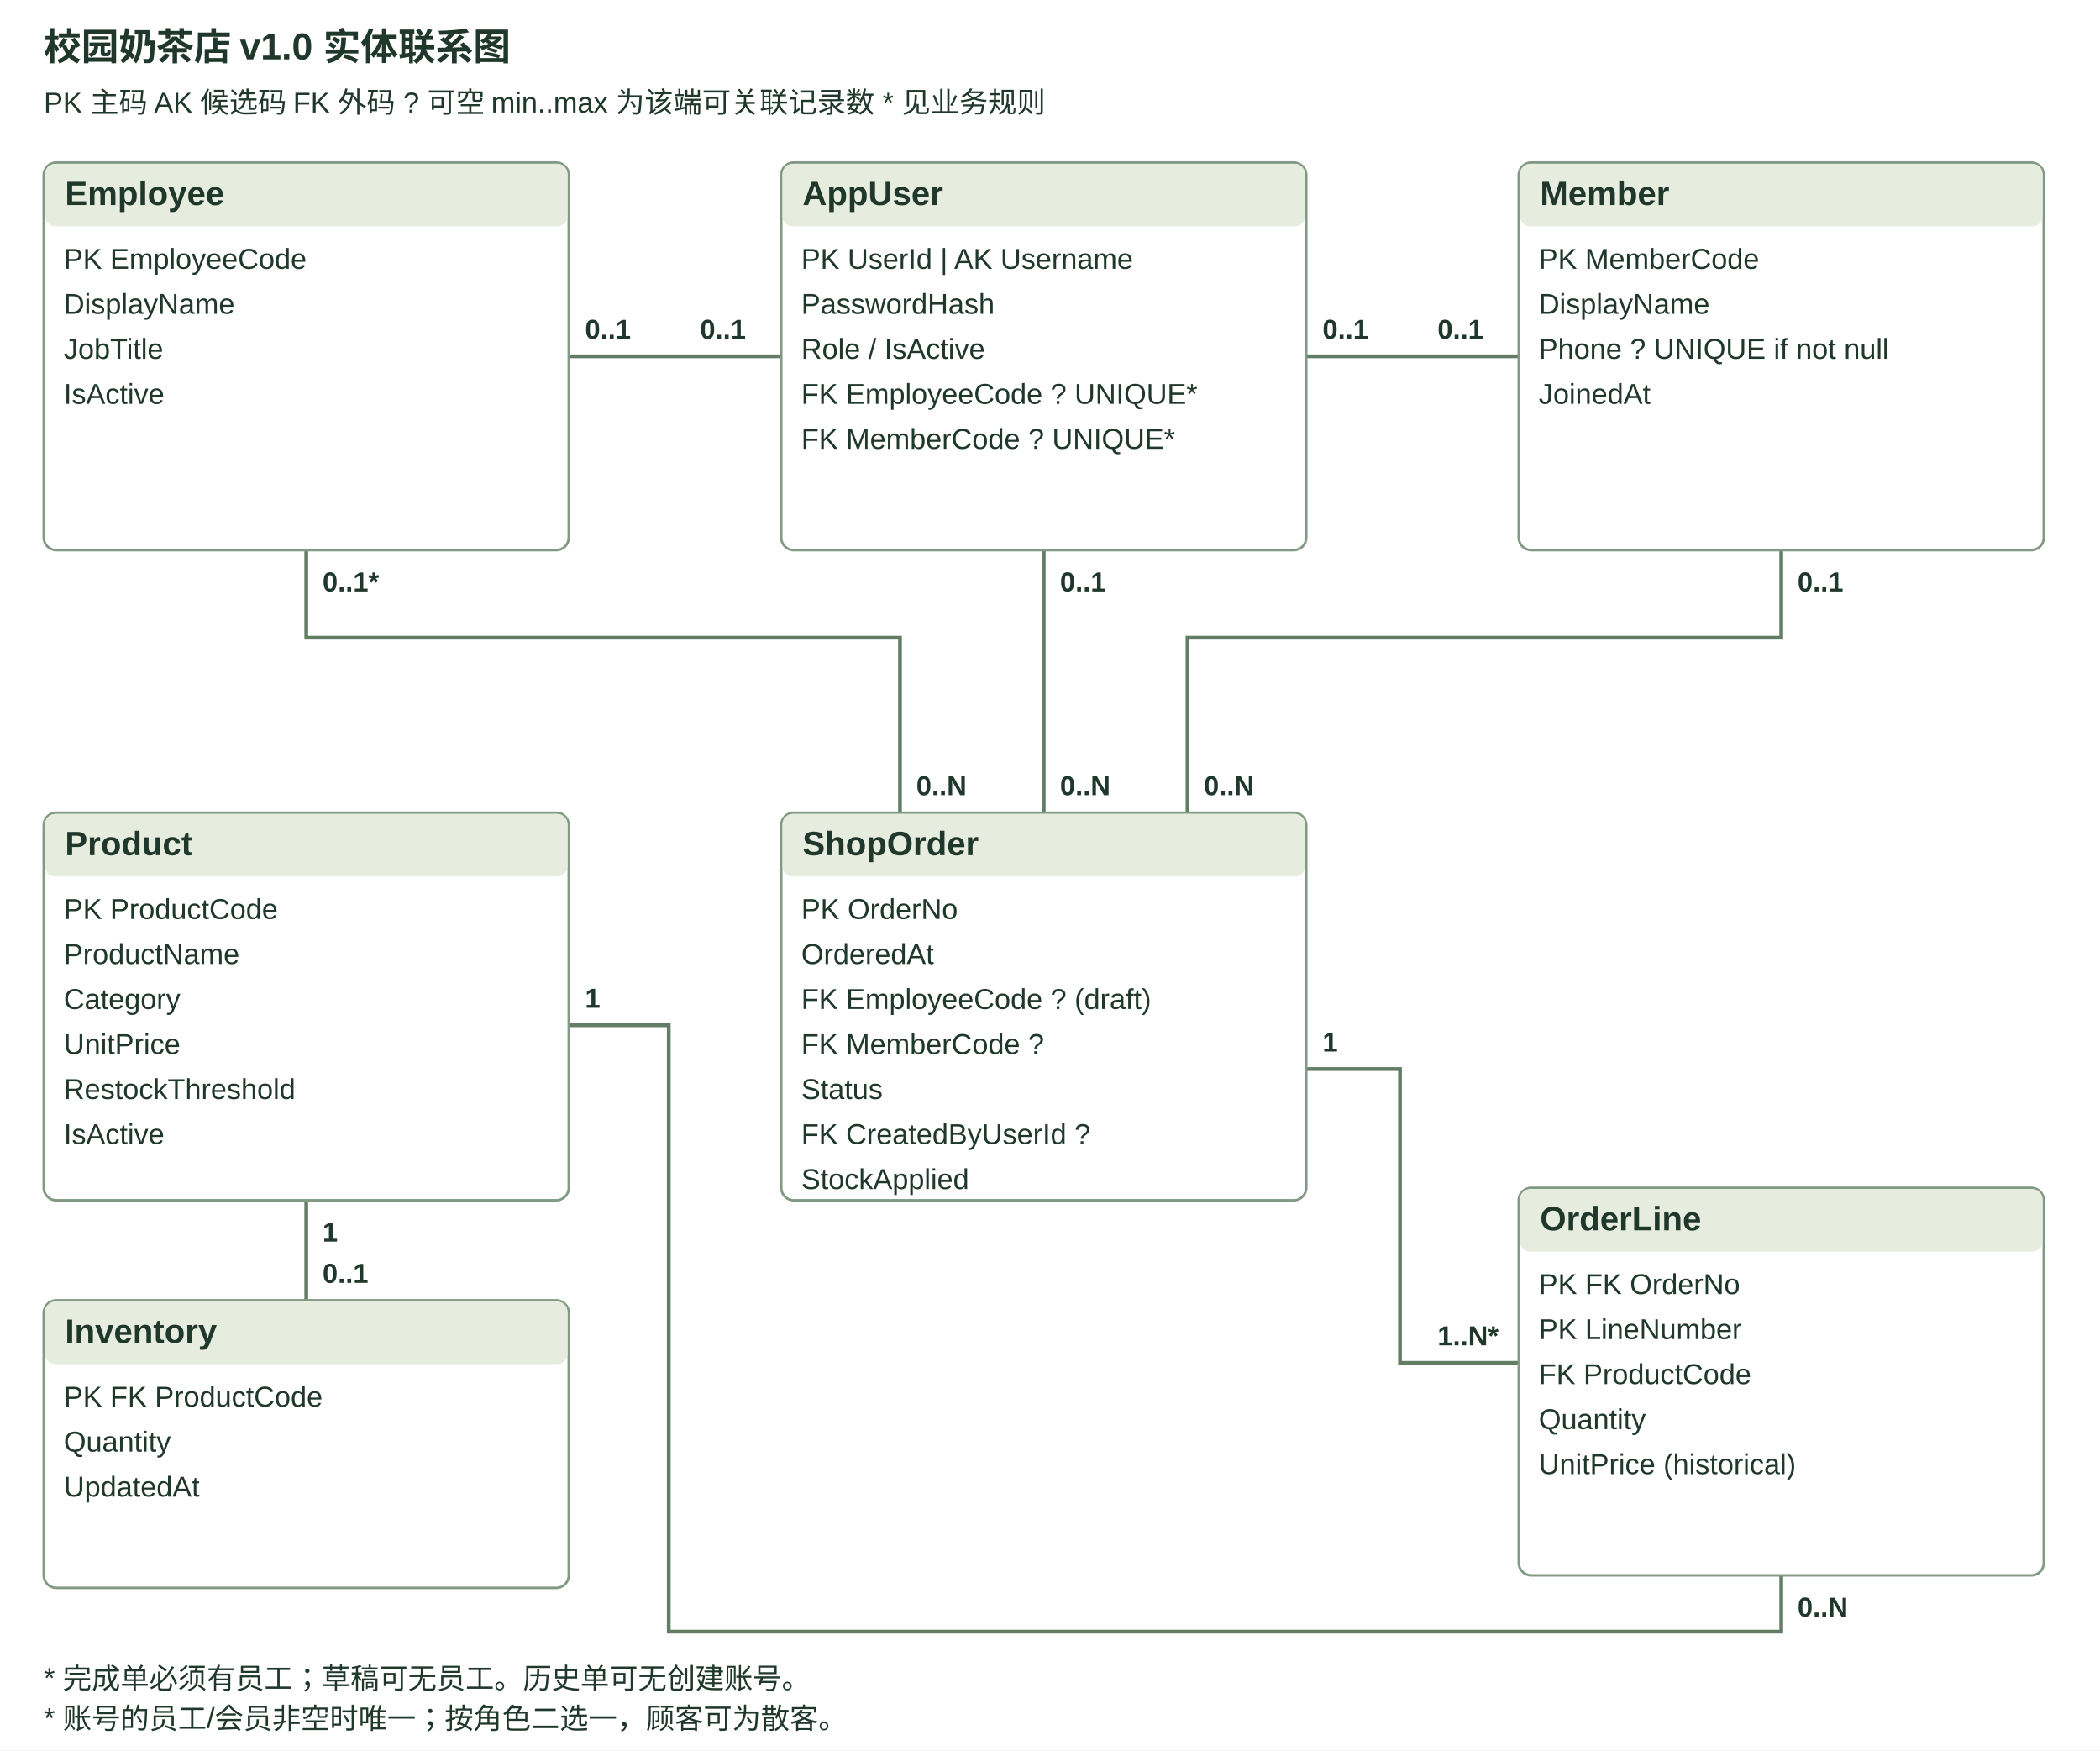
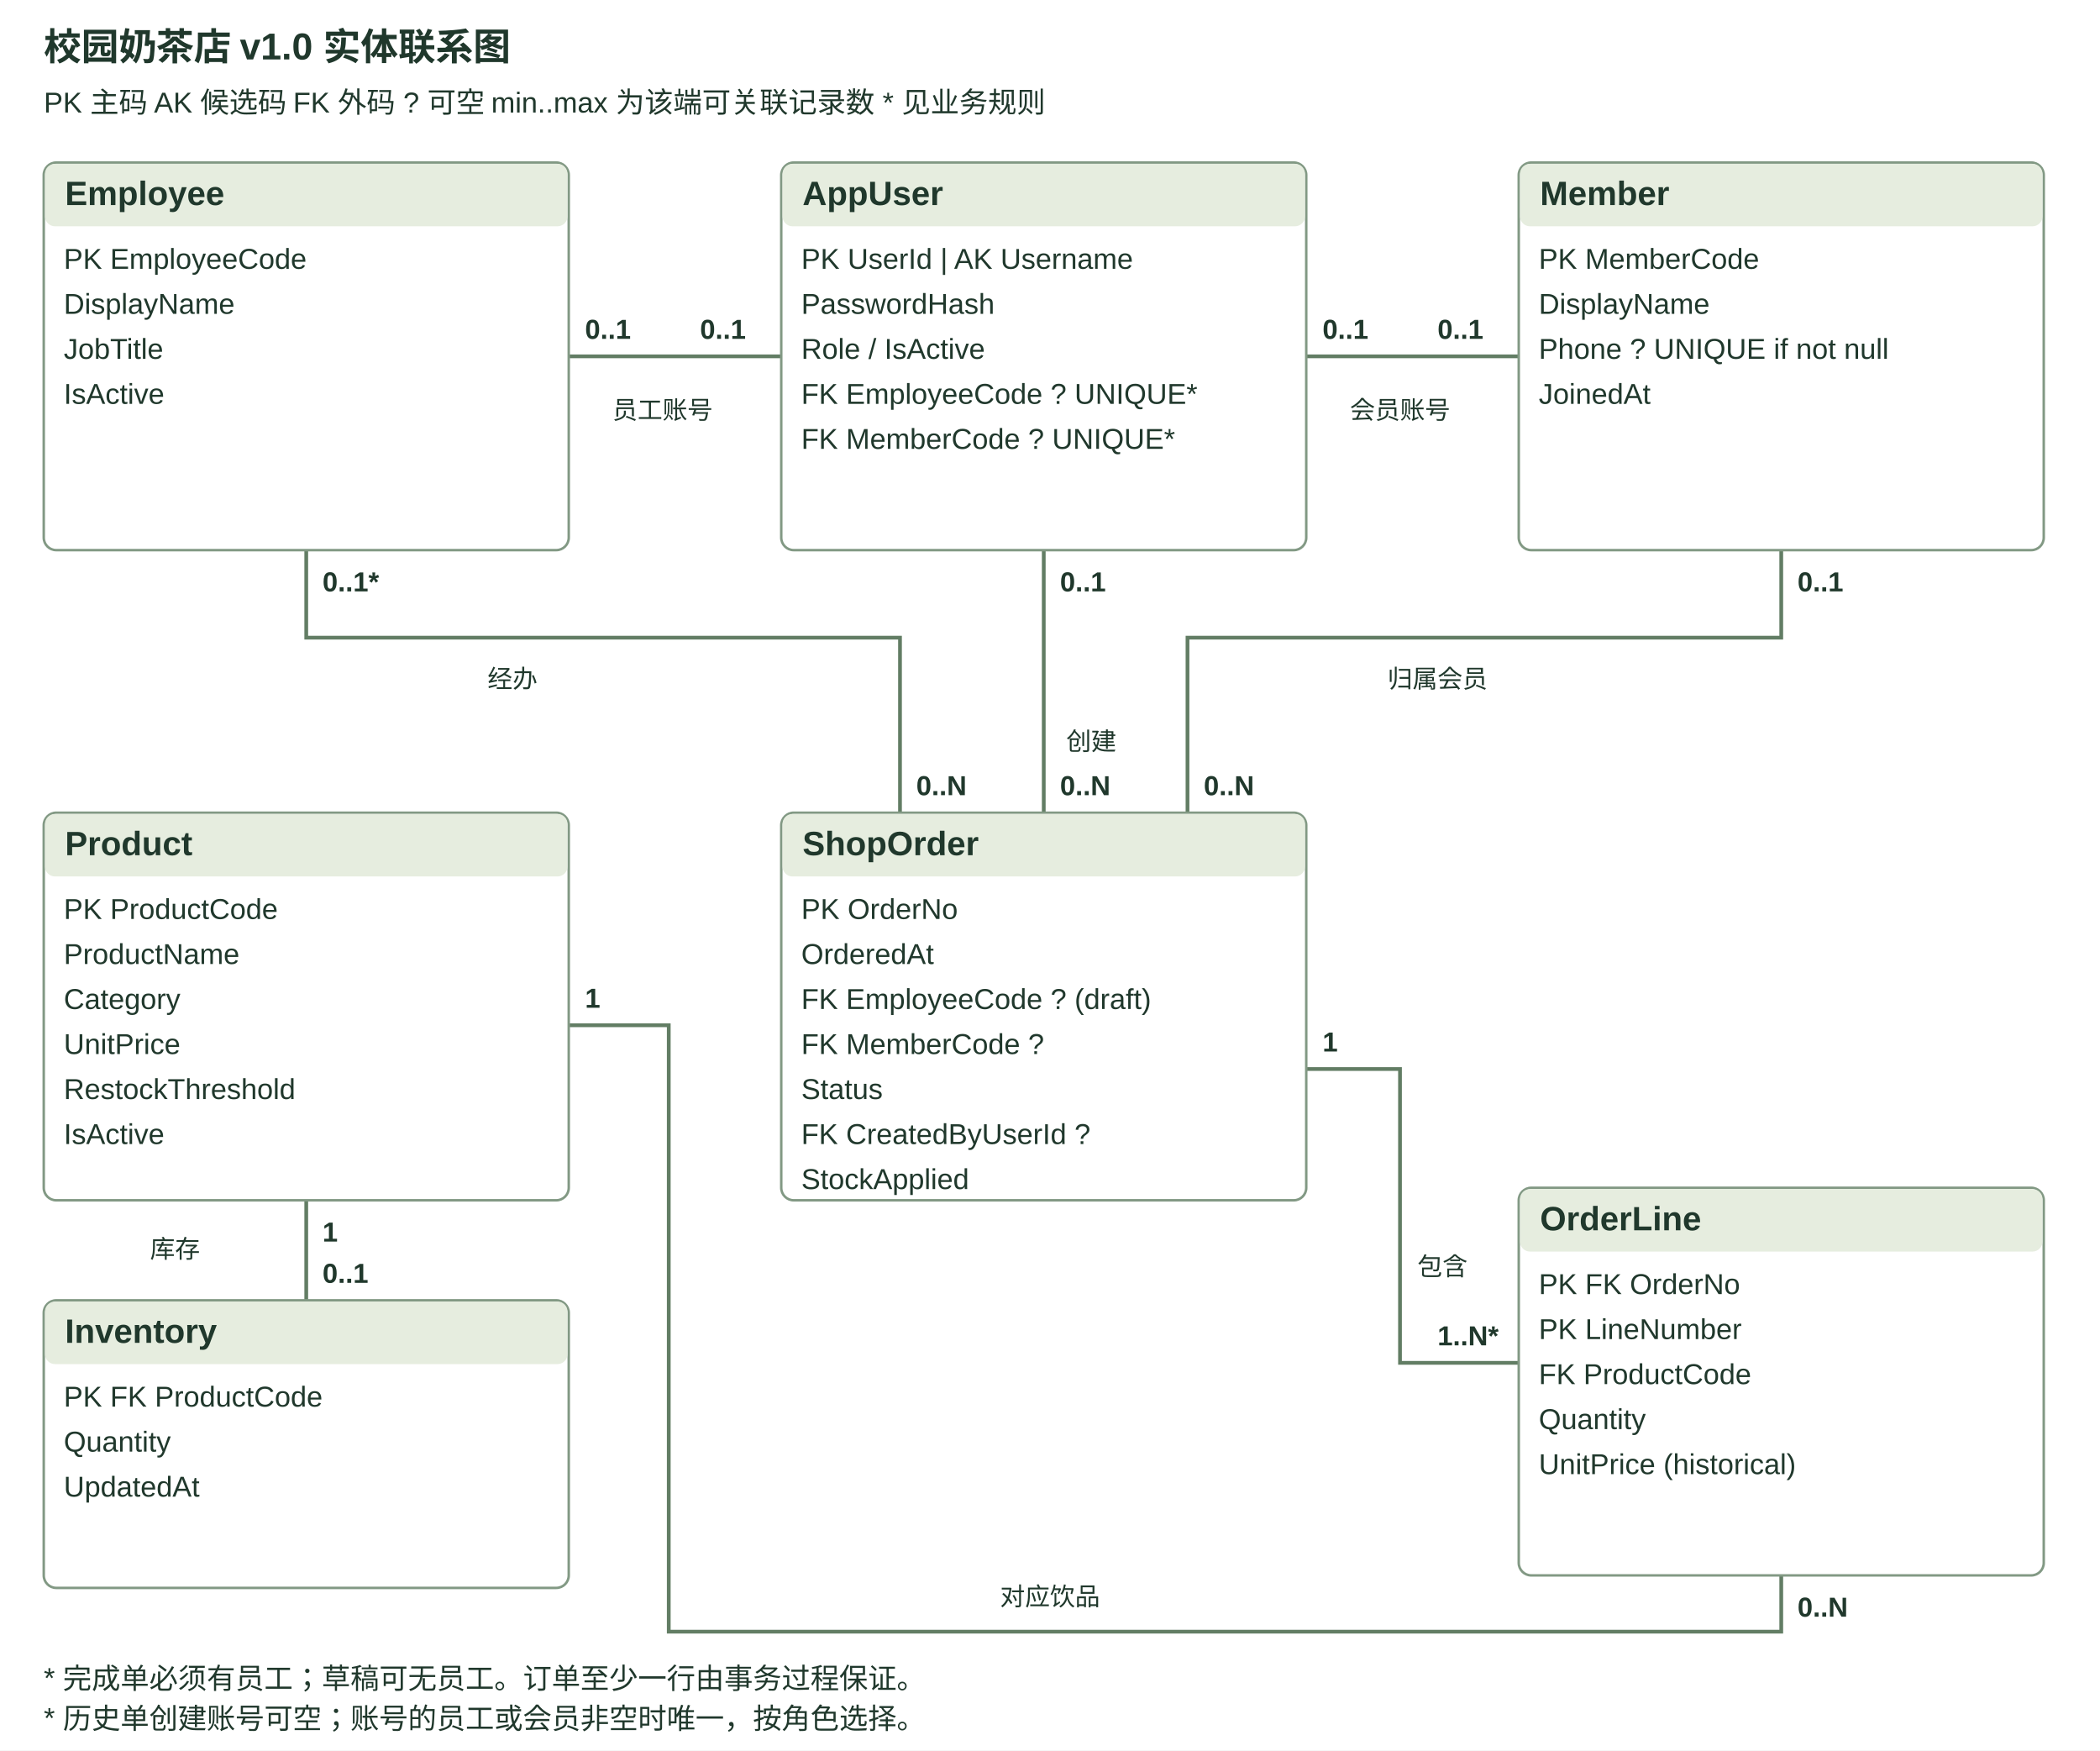
<svg xmlns="http://www.w3.org/2000/svg" width="1680" height="1400" viewBox="0 0 1680 1400">
  <style>text{font-family:Arial,"Microsoft YaHei",sans-serif;fill:#20382c;font-size:23px}.title{font-size:30px;font-weight:bold}.heading{font-size:27px;font-weight:bold}.card{fill:#fff;stroke:#829984;stroke-width:2}.label{font-size:22px;font-weight:bold;paint-order:stroke;stroke:white;stroke-width:8px;stroke-linejoin:round}</style>
  <rect width="1680" height="1400" fill="white" />
  <text x="35" y="48" class="title">校园奶茶店 v1.0 实体联系图</text>
  <text x="35" y="90">PK 主码   AK 候选码   FK 外码   ? 可空   min..max 为该端可关联记录数   * 见业务规则</text>
  <polyline points="455,285 625,285" fill="none" stroke="#627d64" stroke-width="3" />
  <text x="468" y="271" class="label">0..1</text>
  <text x="560" y="271" class="label">0..1</text>
+   <text x="490" y="335" style="font-size:20px">员工账号</text>
  <polyline points="1215,285 1045,285" fill="none" stroke="#627d64" stroke-width="3" />
  <text x="1150" y="271" class="label">0..1</text>
  <text x="1058" y="271" class="label">0..1</text>
+   <text x="1080" y="335" style="font-size:20px">会员账号</text>
  <polyline points="835,440 835,650" fill="none" stroke="#627d64" stroke-width="3" />
  <text x="848" y="473" class="label">0..1</text>
  <text x="848" y="636" class="label">0..N</text>
+   <text x="853" y="600" style="font-size:20px">创建</text>
  <polyline points="245,440 245,510 720,510 720,650" fill="none" stroke="#627d64" stroke-width="3" />
  <text x="258" y="473" class="label">0..1*</text>
  <text x="733" y="636" class="label">0..N</text>
+   <text x="390" y="550" style="font-size:20px">经办</text>
  <polyline points="1425,440 1425,510 950,510 950,650" fill="none" stroke="#627d64" stroke-width="3" />
  <text x="1438" y="473" class="label">0..1</text>
  <text x="963" y="636" class="label">0..N</text>
+   <text x="1110" y="550" style="font-size:20px">归属会员</text>
  <polyline points="245,960 245,1040" fill="none" stroke="#627d64" stroke-width="3" />
  <text x="258" y="993" class="label">1</text>
  <text x="258" y="1026" class="label">0..1</text>
+   <text x="120" y="1006" style="font-size:20px">库存</text>
  <polyline points="455,820 535,820 535,1305 1425,1305 1425,1260" fill="none" stroke="#627d64" stroke-width="3" />
  <text x="468" y="806" class="label">1</text>
  <text x="1438" y="1293" class="label">0..N</text>
+   <text x="800" y="1284" style="font-size:20px">对应饮品</text>
  <polyline points="1045,855 1120,855 1120,1090 1215,1090" fill="none" stroke="#627d64" stroke-width="3" />
  <text x="1058" y="841" class="label">1</text>
  <text x="1150" y="1076" class="label">1..N*</text>
+   <text x="1134" y="1020" style="font-size:20px">包含</text>
  <g id="Employee">
    <rect x="35" y="130" width="420" height="310" rx="10" class="card" />
    <rect x="36" y="131" width="418" height="50" rx="8" fill="#e6eddf" />
    <text x="52" y="164" class="heading">Employee</text>
    <text x="51" y="215">PK EmployeeCode</text>
    <text x="51" y="251">DisplayName</text>
    <text x="51" y="287">JobTitle</text>
    <text x="51" y="323">IsActive</text>
  </g>
  <g id="AppUser">
    <rect x="625" y="130" width="420" height="310" rx="10" class="card" />
    <rect x="626" y="131" width="418" height="50" rx="8" fill="#e6eddf" />
    <text x="642" y="164" class="heading">AppUser</text>
    <text x="641" y="215">PK UserId | AK Username</text>
    <text x="641" y="251">PasswordHash</text>
    <text x="641" y="287">Role / IsActive</text>
    <text x="641" y="323">FK EmployeeCode ? UNIQUE*</text>
    <text x="641" y="359">FK MemberCode ? UNIQUE*</text>
  </g>
  <g id="Member">
    <rect x="1215" y="130" width="420" height="310" rx="10" class="card" />
    <rect x="1216" y="131" width="418" height="50" rx="8" fill="#e6eddf" />
    <text x="1232" y="164" class="heading">Member</text>
    <text x="1231" y="215">PK MemberCode</text>
    <text x="1231" y="251">DisplayName</text>
    <text x="1231" y="287">Phone ? UNIQUE if not null</text>
    <text x="1231" y="323">JoinedAt</text>
  </g>
  <g id="Product">
    <rect x="35" y="650" width="420" height="310" rx="10" class="card" />
    <rect x="36" y="651" width="418" height="50" rx="8" fill="#e6eddf" />
    <text x="52" y="684" class="heading">Product</text>
    <text x="51" y="735">PK ProductCode</text>
    <text x="51" y="771">ProductName</text>
    <text x="51" y="807">Category</text>
    <text x="51" y="843">UnitPrice</text>
    <text x="51" y="879">RestockThreshold</text>
    <text x="51" y="915">IsActive</text>
  </g>
  <g id="ShopOrder">
    <rect x="625" y="650" width="420" height="310" rx="10" class="card" />
    <rect x="626" y="651" width="418" height="50" rx="8" fill="#e6eddf" />
    <text x="642" y="684" class="heading">ShopOrder</text>
    <text x="641" y="735">PK OrderNo</text>
    <text x="641" y="771">OrderedAt</text>
    <text x="641" y="807">FK EmployeeCode ? (draft)</text>
    <text x="641" y="843">FK MemberCode ?</text>
    <text x="641" y="879">Status</text>
    <text x="641" y="915">FK CreatedByUserId ?</text>
    <text x="641" y="951">StockApplied</text>
  </g>
  <g id="Inventory">
    <rect x="35" y="1040" width="420" height="230" rx="10" class="card" />
    <rect x="36" y="1041" width="418" height="50" rx="8" fill="#e6eddf" />
    <text x="52" y="1074" class="heading">Inventory</text>
    <text x="51" y="1125">PK FK ProductCode</text>
    <text x="51" y="1161">Quantity</text>
    <text x="51" y="1197">UpdatedAt</text>
  </g>
  <g id="OrderLine">
    <rect x="1215" y="950" width="420" height="310" rx="10" class="card" />
    <rect x="1216" y="951" width="418" height="50" rx="8" fill="#e6eddf" />
    <text x="1232" y="984" class="heading">OrderLine</text>
    <text x="1231" y="1035">PK FK OrderNo</text>
    <text x="1231" y="1071">PK LineNumber</text>
    <text x="1231" y="1107">FK ProductCode</text>
    <text x="1231" y="1143">Quantity</text>
    <text x="1231" y="1179">UnitPrice (historical)</text>
  </g>
-   <text x="35" y="1350">* 完成单必须有员工；草稿可无员工。历史单可无创建账号。</text>
-   <text x="35" y="1382">* 账号的员工/会员非空时唯一；按角色二选一，顾客可为散客。</text>
+   <text x="35" y="1350">* 完成单必须有员工；草稿可无员工。订单至少一行由事务过程保证。</text>
+   <text x="35" y="1382">* 历史单创建账号可空；账号的员工或会员非空时唯一，按角色选择。</text>
</svg>
